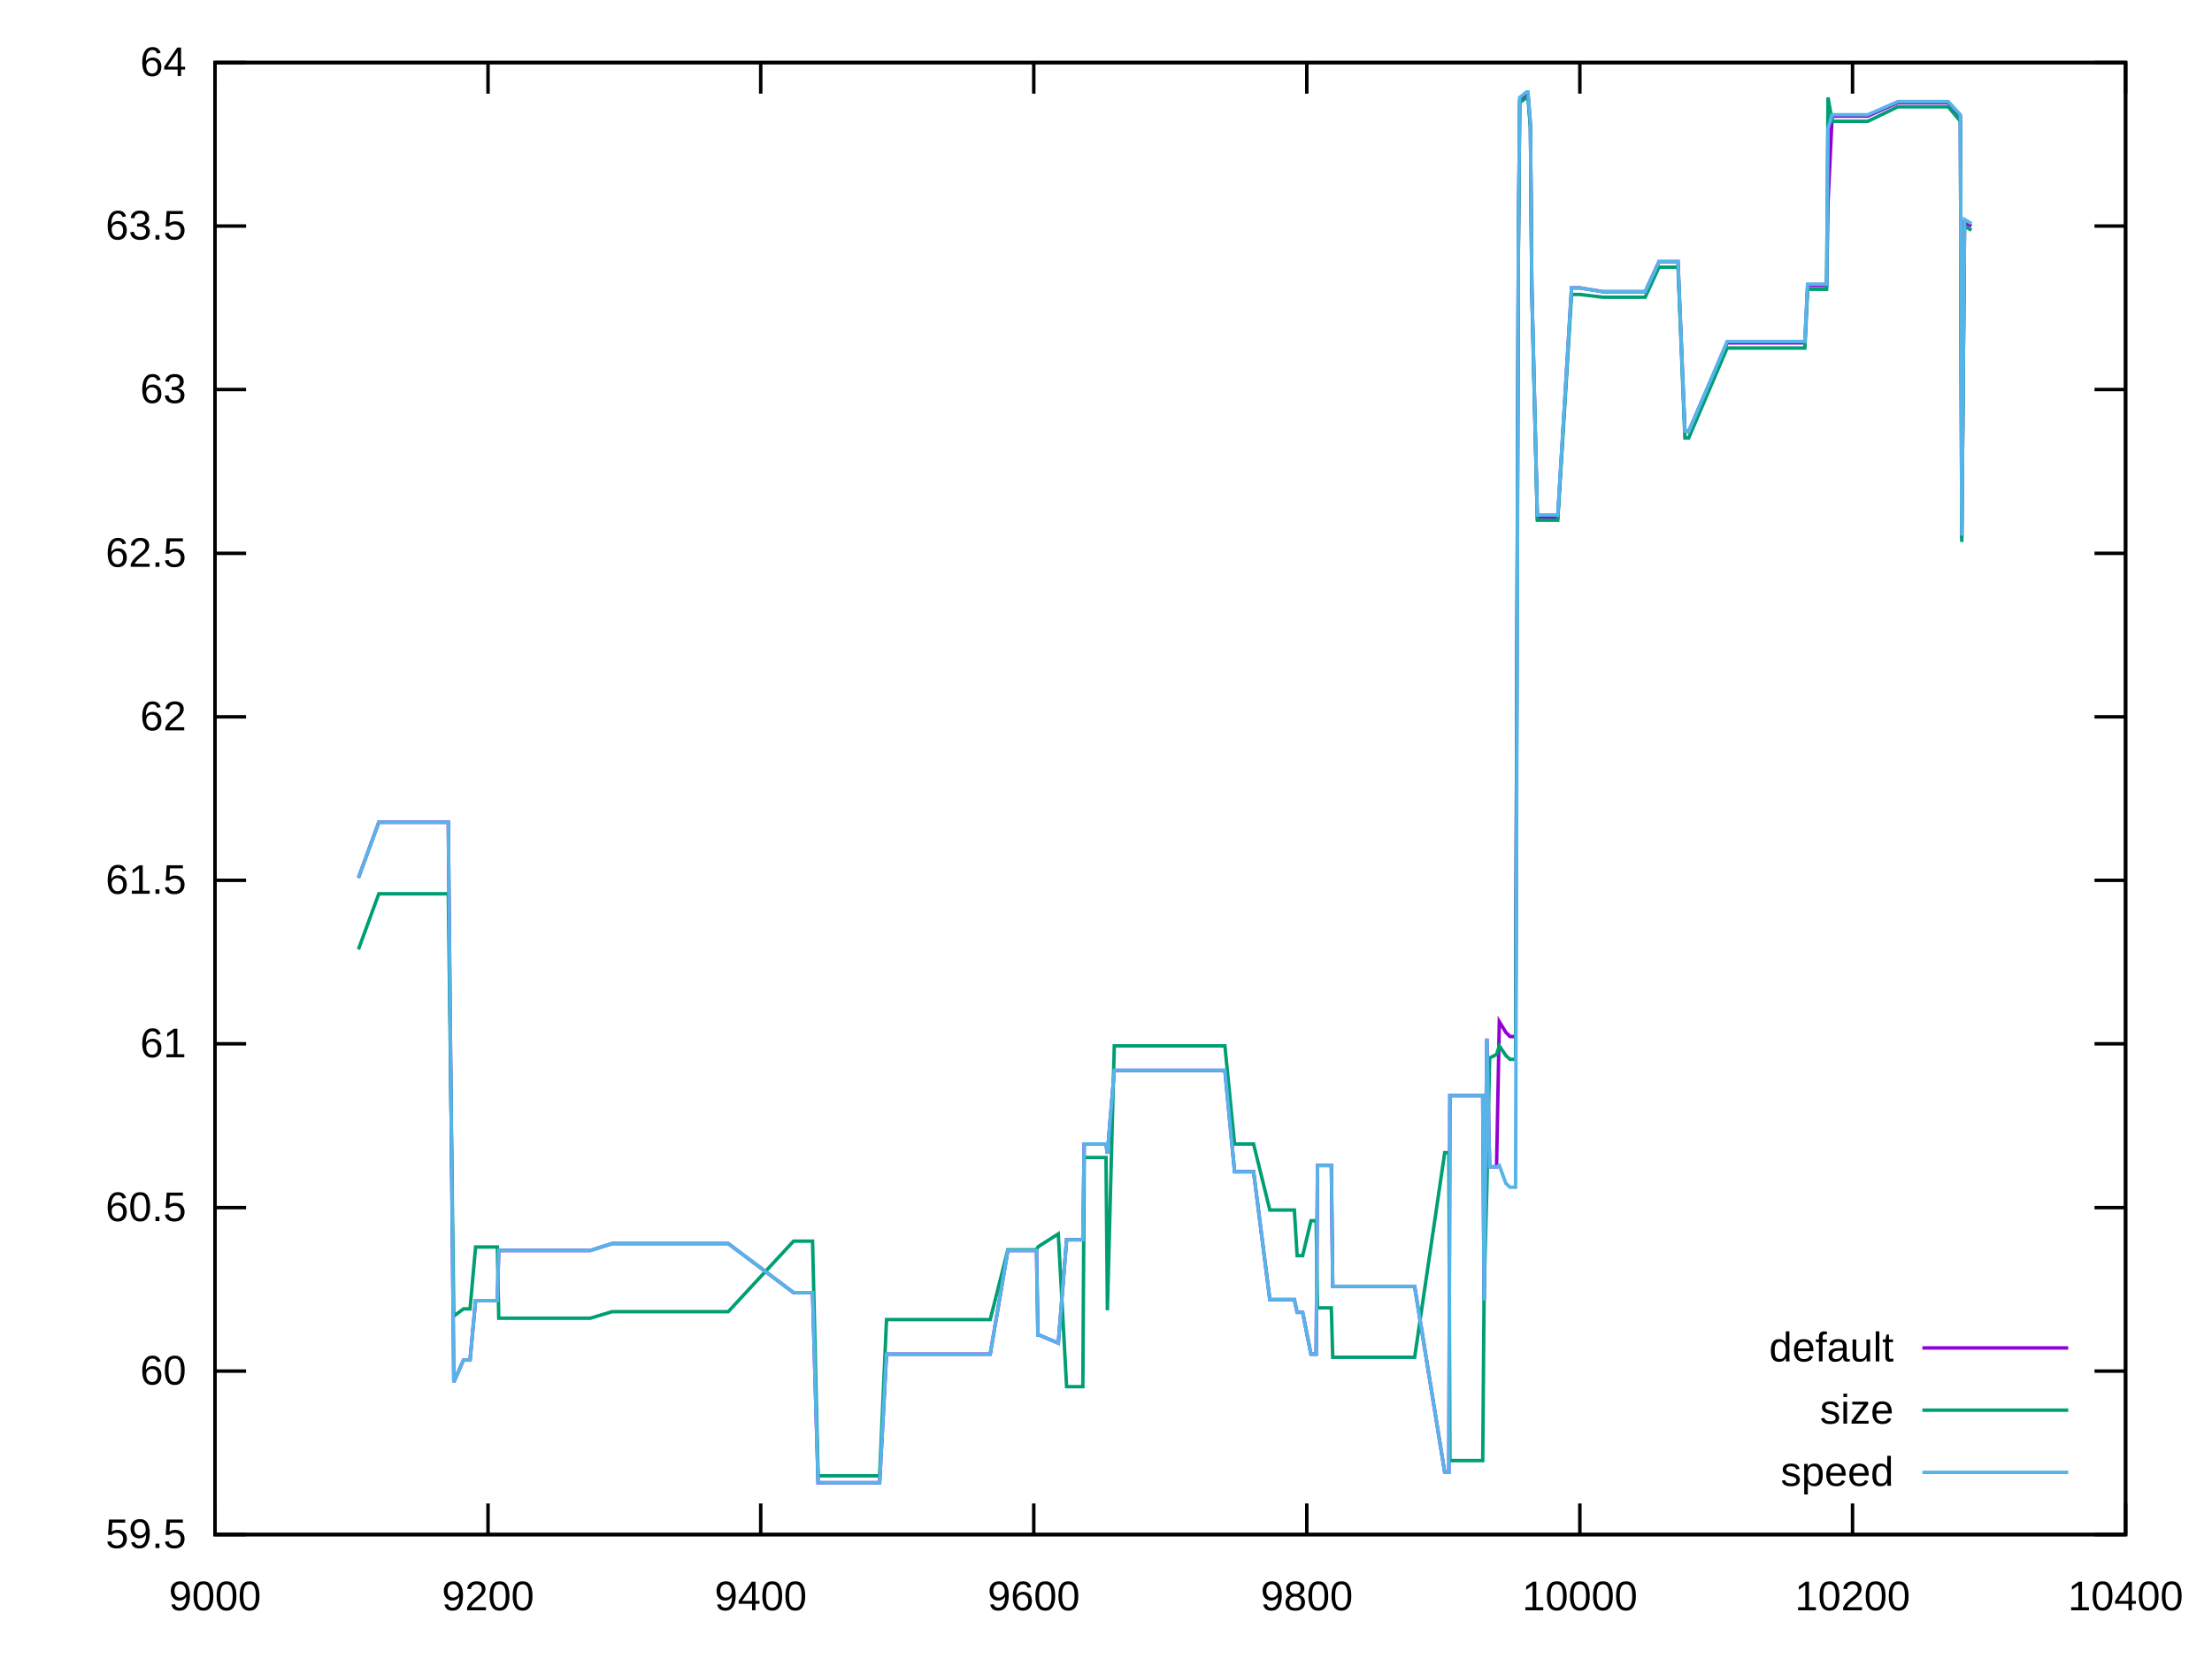
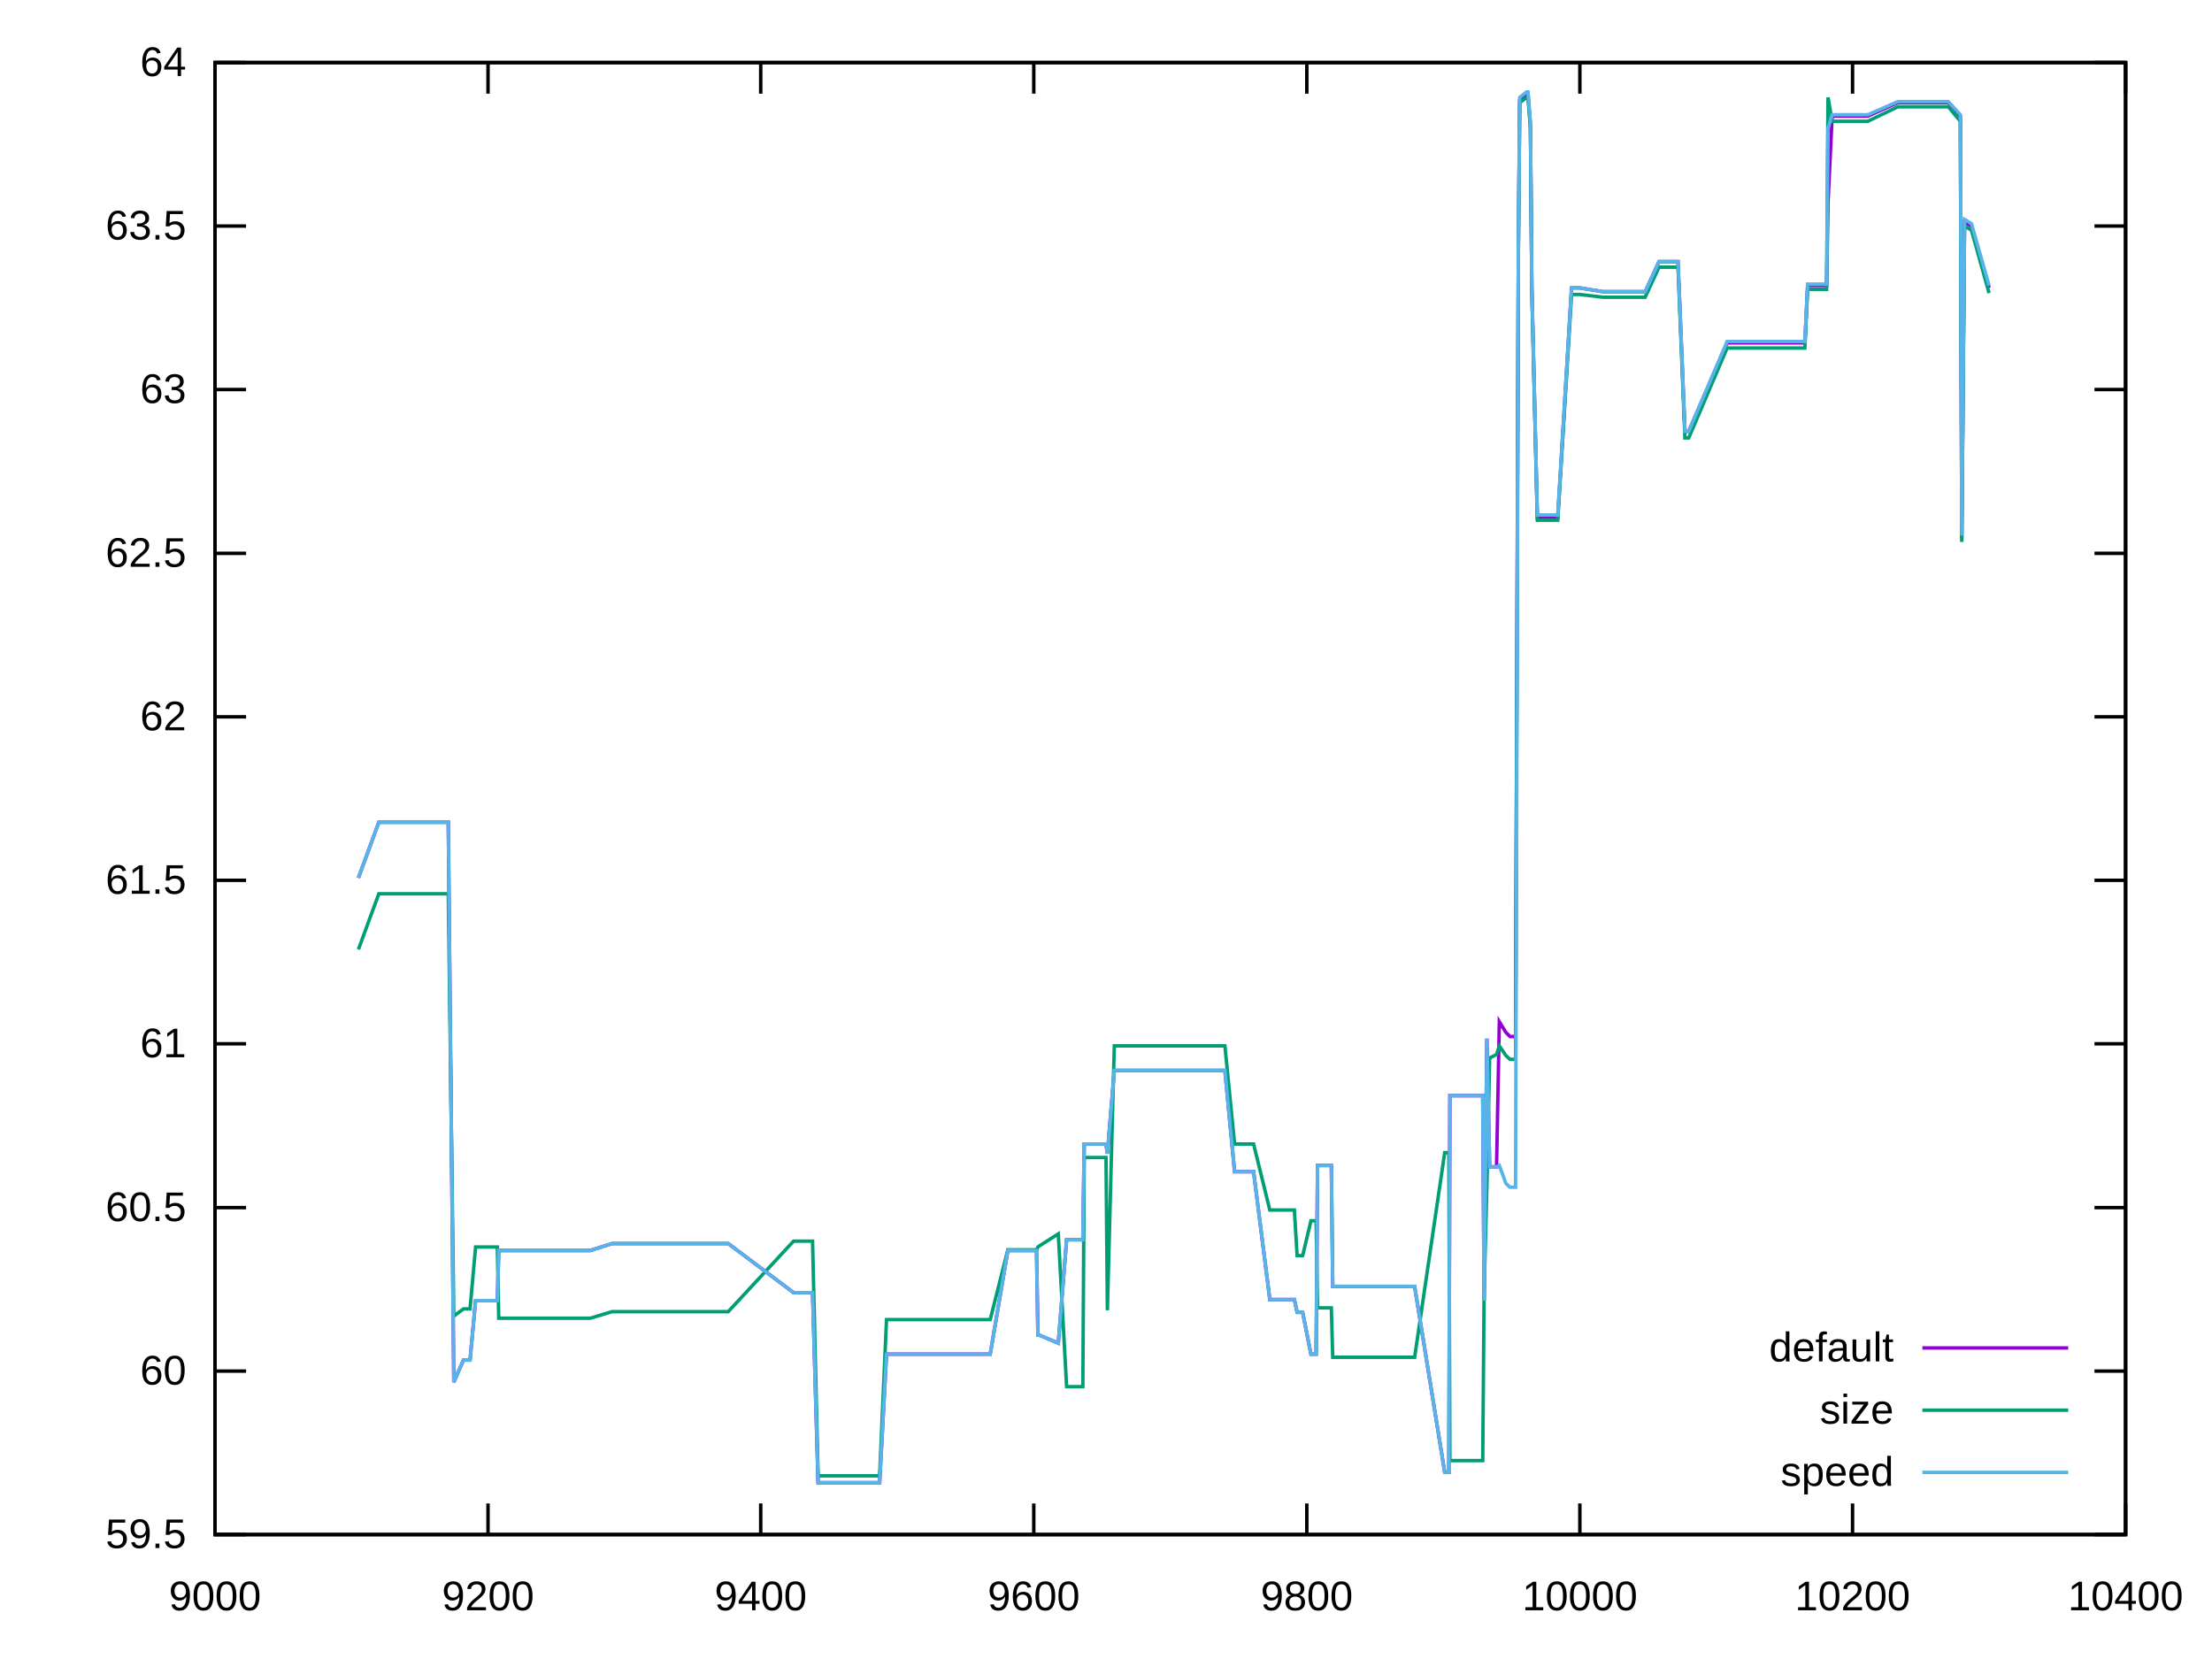
<svg xmlns="http://www.w3.org/2000/svg" xmlns:xlink="http://www.w3.org/1999/xlink" width="640" height="480" viewBox="0 0 640 480">
  <g id="gnuplot_canvas">
    <rect x="0" y="0" width="640" height="480" fill="none" />
    <defs>
      <circle id="gpDot" r="0.5" stroke-width="0.5" />
      <path id="gpPt0" stroke-width="0.222" stroke="currentColor" d="M-1,0 h2 M0,-1 v2" />
      <path id="gpPt1" stroke-width="0.222" stroke="currentColor" d="M-1,-1 L1,1 M1,-1 L-1,1" />
      <path id="gpPt2" stroke-width="0.222" stroke="currentColor" d="M-1,0 L1,0 M0,-1 L0,1 M-1,-1 L1,1 M-1,1 L1,-1" />
      <rect id="gpPt3" stroke-width="0.222" stroke="currentColor" x="-1" y="-1" width="2" height="2" />
      <rect id="gpPt4" stroke-width="0.222" stroke="currentColor" fill="currentColor" x="-1" y="-1" width="2" height="2" />
      <circle id="gpPt5" stroke-width="0.222" stroke="currentColor" cx="0" cy="0" r="1" />
      <use xlink:href="#gpPt5" id="gpPt6" fill="currentColor" stroke="none" />
      <path id="gpPt7" stroke-width="0.222" stroke="currentColor" d="M0,-1.33 L-1.33,0.67 L1.33,0.67 z" />
      <use xlink:href="#gpPt7" id="gpPt8" fill="currentColor" stroke="none" />
      <use xlink:href="#gpPt7" id="gpPt9" stroke="currentColor" transform="rotate(180)" />
      <use xlink:href="#gpPt9" id="gpPt10" fill="currentColor" stroke="none" />
      <use xlink:href="#gpPt3" id="gpPt11" stroke="currentColor" transform="rotate(45)" />
      <use xlink:href="#gpPt11" id="gpPt12" fill="currentColor" stroke="none" />
      <path id="gpPt13" stroke-width="0.222" stroke="currentColor" d="M0,1.330 L1.265,0.411 L0.782,-1.067 L-0.782,-1.076 L-1.265,0.411 z" />
      <use xlink:href="#gpPt13" id="gpPt14" fill="currentColor" stroke="none" />
      <filter id="textbox" filterUnits="objectBoundingBox" x="0" y="0" height="1" width="1">
        <feFlood flood-color="white" flood-opacity="1" result="bgnd" />
        <feComposite in="SourceGraphic" in2="bgnd" operator="atop" />
      </filter>
      <filter id="greybox" filterUnits="objectBoundingBox" x="0" y="0" height="1" width="1">
        <feFlood flood-color="lightgrey" flood-opacity="1" result="grey" />
        <feComposite in="SourceGraphic" in2="grey" operator="atop" />
      </filter>
    </defs>
    <g fill="none" color="white" stroke="currentColor" stroke-width="1.00" stroke-linecap="butt" stroke-linejoin="miter">
</g>
    <g fill="none" color="black" stroke="currentColor" stroke-width="1.00" stroke-linecap="butt" stroke-linejoin="miter">
      <path stroke="black" d="M62.2,444.0 L71.2,444.0 M615.0,444.0 L606.0,444.0  " />
      <g transform="translate(53.9,447.9)" stroke="none" fill="black" font-family="Arial" font-size="12.00" text-anchor="end">
        <text>
          <tspan font-family="Arial"> 59.5</tspan>
        </text>
      </g>
    </g>
    <g fill="none" color="black" stroke="currentColor" stroke-width="1.00" stroke-linecap="butt" stroke-linejoin="miter">
      <path stroke="black" d="M62.2,396.7 L71.2,396.7 M615.0,396.7 L606.0,396.7  " />
      <g transform="translate(53.9,400.6)" stroke="none" fill="black" font-family="Arial" font-size="12.00" text-anchor="end">
        <text>
          <tspan font-family="Arial"> 60</tspan>
        </text>
      </g>
    </g>
    <g fill="none" color="black" stroke="currentColor" stroke-width="1.00" stroke-linecap="butt" stroke-linejoin="miter">
      <path stroke="black" d="M62.2,349.4 L71.2,349.4 M615.0,349.4 L606.0,349.4  " />
      <g transform="translate(53.9,353.3)" stroke="none" fill="black" font-family="Arial" font-size="12.00" text-anchor="end">
        <text>
          <tspan font-family="Arial"> 60.5</tspan>
        </text>
      </g>
    </g>
    <g fill="none" color="black" stroke="currentColor" stroke-width="1.00" stroke-linecap="butt" stroke-linejoin="miter">
      <path stroke="black" d="M62.2,302.0 L71.2,302.0 M615.0,302.0 L606.0,302.0  " />
      <g transform="translate(53.9,305.9)" stroke="none" fill="black" font-family="Arial" font-size="12.00" text-anchor="end">
        <text>
          <tspan font-family="Arial"> 61</tspan>
        </text>
      </g>
    </g>
    <g fill="none" color="black" stroke="currentColor" stroke-width="1.00" stroke-linecap="butt" stroke-linejoin="miter">
      <path stroke="black" d="M62.2,254.7 L71.2,254.7 M615.0,254.7 L606.0,254.7  " />
      <g transform="translate(53.9,258.6)" stroke="none" fill="black" font-family="Arial" font-size="12.00" text-anchor="end">
        <text>
          <tspan font-family="Arial"> 61.5</tspan>
        </text>
      </g>
    </g>
    <g fill="none" color="black" stroke="currentColor" stroke-width="1.00" stroke-linecap="butt" stroke-linejoin="miter">
      <path stroke="black" d="M62.2,207.4 L71.2,207.4 M615.0,207.4 L606.0,207.4  " />
      <g transform="translate(53.9,211.3)" stroke="none" fill="black" font-family="Arial" font-size="12.00" text-anchor="end">
        <text>
          <tspan font-family="Arial"> 62</tspan>
        </text>
      </g>
    </g>
    <g fill="none" color="black" stroke="currentColor" stroke-width="1.00" stroke-linecap="butt" stroke-linejoin="miter">
      <path stroke="black" d="M62.2,160.1 L71.2,160.1 M615.0,160.1 L606.0,160.1  " />
      <g transform="translate(53.9,164.0)" stroke="none" fill="black" font-family="Arial" font-size="12.00" text-anchor="end">
        <text>
          <tspan font-family="Arial"> 62.5</tspan>
        </text>
      </g>
    </g>
    <g fill="none" color="black" stroke="currentColor" stroke-width="1.00" stroke-linecap="butt" stroke-linejoin="miter">
      <path stroke="black" d="M62.2,112.7 L71.2,112.7 M615.0,112.7 L606.0,112.7  " />
      <g transform="translate(53.9,116.6)" stroke="none" fill="black" font-family="Arial" font-size="12.00" text-anchor="end">
        <text>
          <tspan font-family="Arial"> 63</tspan>
        </text>
      </g>
    </g>
    <g fill="none" color="black" stroke="currentColor" stroke-width="1.00" stroke-linecap="butt" stroke-linejoin="miter">
      <path stroke="black" d="M62.2,65.4 L71.2,65.4 M615.0,65.4 L606.0,65.4  " />
      <g transform="translate(53.9,69.3)" stroke="none" fill="black" font-family="Arial" font-size="12.00" text-anchor="end">
        <text>
          <tspan font-family="Arial"> 63.5</tspan>
        </text>
      </g>
    </g>
    <g fill="none" color="black" stroke="currentColor" stroke-width="1.00" stroke-linecap="butt" stroke-linejoin="miter">
      <path stroke="black" d="M62.2,18.1 L71.2,18.1 M615.0,18.1 L606.0,18.1  " />
      <g transform="translate(53.9,22.0)" stroke="none" fill="black" font-family="Arial" font-size="12.00" text-anchor="end">
        <text>
          <tspan font-family="Arial"> 64</tspan>
        </text>
      </g>
    </g>
    <g fill="none" color="black" stroke="currentColor" stroke-width="1.00" stroke-linecap="butt" stroke-linejoin="miter">
      <path stroke="black" d="M62.2,444.0 L62.2,435.0 M62.2,18.1 L62.2,27.1  " />
      <g transform="translate(62.2,465.9)" stroke="none" fill="black" font-family="Arial" font-size="12.00" text-anchor="middle">
        <text>
          <tspan font-family="Arial"> 9000</tspan>
        </text>
      </g>
    </g>
    <g fill="none" color="black" stroke="currentColor" stroke-width="1.00" stroke-linecap="butt" stroke-linejoin="miter">
      <path stroke="black" d="M141.2,444.0 L141.2,435.0 M141.2,18.1 L141.2,27.1  " />
      <g transform="translate(141.2,465.9)" stroke="none" fill="black" font-family="Arial" font-size="12.00" text-anchor="middle">
        <text>
          <tspan font-family="Arial"> 9200</tspan>
        </text>
      </g>
    </g>
    <g fill="none" color="black" stroke="currentColor" stroke-width="1.00" stroke-linecap="butt" stroke-linejoin="miter">
      <path stroke="black" d="M220.1,444.0 L220.1,435.0 M220.1,18.1 L220.1,27.1  " />
      <g transform="translate(220.1,465.9)" stroke="none" fill="black" font-family="Arial" font-size="12.00" text-anchor="middle">
        <text>
          <tspan font-family="Arial"> 9400</tspan>
        </text>
      </g>
    </g>
    <g fill="none" color="black" stroke="currentColor" stroke-width="1.00" stroke-linecap="butt" stroke-linejoin="miter">
      <path stroke="black" d="M299.1,444.0 L299.1,435.0 M299.1,18.1 L299.1,27.1  " />
      <g transform="translate(299.1,465.9)" stroke="none" fill="black" font-family="Arial" font-size="12.00" text-anchor="middle">
        <text>
          <tspan font-family="Arial"> 9600</tspan>
        </text>
      </g>
    </g>
    <g fill="none" color="black" stroke="currentColor" stroke-width="1.00" stroke-linecap="butt" stroke-linejoin="miter">
      <path stroke="black" d="M378.1,444.0 L378.1,435.0 M378.1,18.1 L378.1,27.1  " />
      <g transform="translate(378.1,465.9)" stroke="none" fill="black" font-family="Arial" font-size="12.00" text-anchor="middle">
        <text>
          <tspan font-family="Arial"> 9800</tspan>
        </text>
      </g>
    </g>
    <g fill="none" color="black" stroke="currentColor" stroke-width="1.00" stroke-linecap="butt" stroke-linejoin="miter">
      <path stroke="black" d="M457.1,444.0 L457.1,435.0 M457.1,18.1 L457.1,27.1  " />
      <g transform="translate(457.1,465.9)" stroke="none" fill="black" font-family="Arial" font-size="12.00" text-anchor="middle">
        <text>
          <tspan font-family="Arial"> 10000</tspan>
        </text>
      </g>
    </g>
    <g fill="none" color="black" stroke="currentColor" stroke-width="1.00" stroke-linecap="butt" stroke-linejoin="miter">
      <path stroke="black" d="M536.0,444.0 L536.0,435.0 M536.0,18.1 L536.0,27.1  " />
      <g transform="translate(536.0,465.9)" stroke="none" fill="black" font-family="Arial" font-size="12.00" text-anchor="middle">
        <text>
          <tspan font-family="Arial"> 10200</tspan>
        </text>
      </g>
    </g>
    <g fill="none" color="black" stroke="currentColor" stroke-width="1.00" stroke-linecap="butt" stroke-linejoin="miter">
      <path stroke="black" d="M615.0,444.0 L615.0,435.0 M615.0,18.1 L615.0,27.1  " />
      <g transform="translate(615.0,465.9)" stroke="none" fill="black" font-family="Arial" font-size="12.00" text-anchor="middle">
        <text>
          <tspan font-family="Arial"> 10400</tspan>
        </text>
      </g>
    </g>
    <g fill="none" color="black" stroke="currentColor" stroke-width="1.00" stroke-linecap="butt" stroke-linejoin="miter">
</g>
    <g fill="none" color="black" stroke="currentColor" stroke-width="1.00" stroke-linecap="butt" stroke-linejoin="miter">
      <path stroke="black" d="M62.2,18.1 L62.2,444.0 L615.0,444.0 L615.0,18.1 L62.2,18.1 Z  " />
    </g>
    <g fill="none" color="black" stroke="currentColor" stroke-width="1.00" stroke-linecap="butt" stroke-linejoin="miter">
</g>
    <g id="gnuplot_plot_1">
      <g fill="none" color="black" stroke="currentColor" stroke-width="1.00" stroke-linecap="butt" stroke-linejoin="miter">
        <g transform="translate(547.9,393.9)" stroke="none" fill="black" font-family="Arial" font-size="12.00" text-anchor="end">
          <text>
            <tspan font-family="Arial">default</tspan>
          </text>
        </g>
      </g>
      <g fill="none" color="black" stroke="currentColor" stroke-width="1.00" stroke-linecap="butt" stroke-linejoin="miter">
-         <path stroke="rgb(148,   0, 211)" d="M556.2,390.0 L598.4,390.0 M103.7,254.0 L109.6,237.9 L111.2,237.9 L112.3,237.9 L116.7,237.9 L124.2,237.9   L129.7,237.9 L131.3,399.9 L134.1,393.5 L136.0,393.5 L137.6,376.3 L138.4,376.3 L143.9,376.3 L144.3,361.8   L148.3,361.8 L154.2,361.8 L163.3,361.8 L170.8,361.8 L177.1,359.8 L183.4,359.8 L185.0,359.8 L188.2,359.8   L202.0,359.8 L210.7,359.8 L229.6,374.0 L235.1,374.0 L236.7,429.0 L237.9,429.0 L240.7,429.0 L244.2,429.0   L250.9,429.0 L254.5,429.0 L256.5,391.8 L256.9,391.8 L258.8,391.8 L267.9,391.8 L275.4,391.8 L279.4,391.8   L286.5,391.8 L291.6,361.8 L294.8,361.8 L297.5,361.8 L299.5,361.8 L299.9,361.8 L300.3,386.3 L300.7,386.3   L306.2,388.6 L308.6,358.7 L311.7,358.7 L312.9,358.7 L313.3,358.7 L313.7,331.0 L314.1,331.0 L314.9,331.0   L316.9,331.0 L317.3,331.0 L318.5,331.0 L319.3,331.0 L320.0,331.0 L320.4,333.8 L322.4,309.7 L323.6,309.7   L324.4,309.7 L324.8,309.7 L325.2,309.7 L330.3,309.7 L341.4,309.7 L350.4,309.7 L354.4,309.7 L357.2,339.0   L358.7,339.0 L362.7,339.0 L367.4,376.0 L371.8,376.0 L374.1,376.0 L374.5,376.0 L375.3,379.7 L376.9,379.7   L379.3,391.8 L380.8,391.8 L381.2,337.2 L384.0,337.2 L385.2,337.2 L385.6,372.2 L386.0,372.2 L389.9,372.2   L390.7,372.2 L392.3,372.2 L409.3,372.2 L418.0,426.0 L419.2,426.0 L419.5,317.0 L425.1,317.0 L427.8,317.0   L428.6,317.0 L429.0,317.0 L429.4,376.3 L430.2,300.5 L431.0,337.6 L433.0,337.6 L433.8,295.6 L435.7,298.7   L436.9,299.9 L438.5,299.9 L439.3,73.1 L439.7,29.0 L441.7,27.5 L442.1,27.5 L442.8,36.3 L443.2,83.3   L444.8,149.8 L447.6,149.8 L450.7,149.8 L454.7,83.3 L455.9,83.3 L457.1,83.3 L463.8,84.4 L476.0,84.4   L480.0,75.7 L484.3,75.7 L485.5,75.7 L487.5,124.8 L488.6,124.8 L499.7,99.2 L506.0,99.2 L515.1,99.2   L521.4,99.2 L522.2,99.2 L523.0,82.6 L525.8,82.6 L528.5,82.6 L528.9,58.6 L530.1,33.6 L532.9,33.6   L539.6,33.6 L540.4,33.6 L549.1,29.7 L550.6,29.7 L551.8,29.7 L563.7,29.7 L567.2,33.6 L567.6,155.7   L568.4,64.3 L570.4,65.4  " />
+         <path stroke="rgb(148,   0, 211)" d="M556.2,390.0 L598.4,390.0 M103.7,254.0 L109.6,237.9 L111.2,237.9 L112.3,237.9 L116.7,237.9 L124.2,237.9   L129.7,237.9 L131.3,399.9 L134.1,393.5 L136.0,393.5 L137.6,376.3 L138.4,376.3 L143.9,376.3 L144.3,361.8   L148.3,361.8 L154.2,361.8 L163.3,361.8 L170.8,361.8 L177.1,359.8 L183.4,359.8 L185.0,359.8 L188.2,359.8   L202.0,359.8 L210.7,359.8 L229.6,374.0 L235.1,374.0 L236.7,429.0 L237.9,429.0 L240.7,429.0 L244.2,429.0   L250.9,429.0 L254.5,429.0 L256.5,391.8 L256.9,391.8 L258.8,391.8 L267.9,391.8 L275.4,391.8 L279.4,391.8   L286.5,391.8 L291.6,361.8 L294.8,361.8 L297.5,361.8 L299.5,361.8 L299.9,361.8 L300.3,386.3 L300.7,386.3   L306.2,388.6 L308.6,358.7 L311.7,358.7 L312.9,358.7 L313.3,358.7 L313.7,331.0 L314.1,331.0 L314.9,331.0   L316.9,331.0 L317.3,331.0 L318.5,331.0 L319.3,331.0 L320.0,331.0 L320.4,333.8 L322.4,309.7 L323.6,309.7   L324.4,309.7 L324.8,309.7 L325.2,309.7 L330.3,309.7 L341.4,309.7 L350.4,309.7 L354.4,309.7 L357.2,339.0   L358.7,339.0 L362.7,339.0 L367.4,376.0 L371.8,376.0 L374.1,376.0 L374.5,376.0 L375.3,379.7 L376.9,379.7   L379.3,391.8 L380.8,391.8 L381.2,337.2 L384.0,337.2 L385.2,337.2 L385.6,372.2 L386.0,372.2 L389.9,372.2   L390.7,372.2 L392.3,372.2 L409.3,372.2 L418.0,426.0 L419.2,426.0 L419.5,317.0 L425.1,317.0 L427.8,317.0   L428.6,317.0 L429.0,317.0 L429.4,376.3 L430.2,300.5 L431.0,337.6 L433.0,337.6 L433.8,295.6 L435.7,298.7   L436.9,299.9 L438.5,299.9 L439.3,73.1 L439.7,29.0 L441.7,27.5 L442.1,27.5 L442.8,36.3 L443.2,83.3   L444.8,149.8 L447.6,149.8 L450.7,149.8 L454.7,83.3 L455.9,83.3 L457.1,83.3 L463.8,84.4 L476.0,84.4   L480.0,75.7 L484.3,75.7 L485.5,75.7 L487.5,124.8 L488.6,124.8 L499.7,99.2 L506.0,99.2 L515.1,99.2   L521.4,99.2 L522.2,99.2 L523.0,82.6 L525.8,82.6 L528.5,82.6 L528.9,58.6 L530.1,33.6 L532.9,33.6   L539.6,33.6 L540.4,33.6 L549.1,29.7 L550.6,29.7 L551.8,29.7 L563.7,29.7 L567.2,33.6 L567.6,155.7   L568.4,64.3 L570.4,65.4 L575.5,83.3  " />
      </g>
    </g>
    <g id="gnuplot_plot_2">
      <g fill="none" color="black" stroke="currentColor" stroke-width="1.00" stroke-linecap="butt" stroke-linejoin="miter">
        <g transform="translate(547.9,411.9)" stroke="none" fill="black" font-family="Arial" font-size="12.00" text-anchor="end">
          <text>
            <tspan font-family="Arial">size</tspan>
          </text>
        </g>
      </g>
      <g fill="none" color="black" stroke="currentColor" stroke-width="1.00" stroke-linecap="butt" stroke-linejoin="miter">
-         <path stroke="rgb(  0, 158, 115)" d="M556.2,408.0 L598.4,408.0 M103.7,274.7 L109.6,258.6 L111.2,258.6 L112.3,258.6 L116.7,258.6 L124.2,258.6   L129.7,258.6 L131.3,380.8 L134.1,378.7 L136.0,378.7 L137.6,360.8 L138.4,360.8 L143.9,360.8 L144.3,381.4   L148.3,381.4 L154.2,381.4 L163.3,381.4 L170.8,381.4 L177.1,379.5 L183.4,379.5 L185.0,379.5 L188.2,379.5   L202.0,379.5 L210.7,379.5 L229.6,359.1 L235.1,359.1 L236.7,427.0 L237.9,427.0 L240.7,427.0 L244.2,427.0   L250.9,427.0 L254.5,427.0 L256.5,381.8 L256.9,381.8 L258.8,381.8 L267.9,381.8 L275.4,381.8 L279.4,381.8   L286.5,381.8 L291.6,361.6 L294.8,361.6 L297.5,361.6 L299.5,361.6 L299.9,361.6 L300.3,360.8 L300.7,360.5   L306.2,357.0 L308.6,401.2 L311.7,401.2 L312.9,401.2 L313.3,401.2 L313.7,334.9 L314.1,334.9 L314.9,334.9   L316.9,334.9 L317.3,334.9 L318.5,334.9 L319.3,334.9 L320.0,334.9 L320.4,379.1 L322.4,302.6 L323.6,302.6   L324.4,302.6 L324.8,302.6 L325.2,302.6 L330.3,302.6 L341.4,302.6 L350.4,302.6 L354.4,302.6 L357.2,331.0   L358.7,331.0 L362.7,331.0 L367.4,350.1 L371.8,350.1 L374.1,350.1 L374.5,350.1 L375.3,363.3 L376.9,363.3   L379.3,353.2 L380.8,353.2 L381.2,378.4 L384.0,378.4 L385.2,378.4 L385.6,392.7 L386.0,392.7 L389.9,392.7   L390.7,392.7 L392.3,392.7 L409.3,392.7 L418.0,333.5 L419.2,333.5 L419.5,422.6 L425.1,422.6 L427.8,422.6   L428.6,422.6 L429.0,422.6 L429.4,373.6 L430.2,343.5 L431.0,306.1 L433.0,305.1 L433.8,302.6 L435.7,305.4   L436.9,306.5 L438.5,306.5 L439.3,74.6 L439.7,29.7 L441.7,28.2 L442.1,28.2 L442.8,37.1 L443.2,84.1   L444.8,150.5 L447.6,150.5 L450.7,150.5 L454.7,85.2 L455.9,85.2 L457.1,85.2 L463.8,86.0 L476.0,86.0   L480.0,77.3 L484.3,77.3 L485.5,77.3 L487.5,126.7 L488.6,126.7 L499.7,100.7 L506.0,100.7 L515.1,100.7   L521.4,100.7 L522.2,100.7 L523.0,83.7 L525.8,83.7 L528.5,83.7 L528.9,28.2 L530.1,35.1 L532.9,35.1   L539.6,35.1 L540.4,35.1 L549.1,30.9 L550.6,30.9 L551.8,30.9 L563.7,30.9 L567.2,35.1 L567.6,156.8   L568.4,65.4 L570.4,66.6  " />
+         <path stroke="rgb(  0, 158, 115)" d="M556.2,408.0 L598.4,408.0 M103.7,274.7 L109.6,258.6 L111.2,258.6 L112.3,258.6 L116.7,258.6 L124.2,258.6   L129.7,258.6 L131.3,380.8 L134.1,378.7 L136.0,378.7 L137.6,360.8 L138.4,360.8 L143.9,360.8 L144.3,381.4   L148.3,381.4 L154.2,381.4 L163.3,381.4 L170.8,381.4 L177.1,379.5 L183.4,379.5 L185.0,379.5 L188.2,379.5   L202.0,379.5 L210.7,379.5 L229.6,359.1 L235.1,359.1 L236.7,427.0 L237.9,427.0 L240.7,427.0 L244.2,427.0   L250.9,427.0 L254.5,427.0 L256.5,381.8 L256.9,381.8 L258.8,381.8 L267.9,381.8 L275.4,381.8 L279.4,381.8   L286.5,381.8 L291.6,361.6 L294.8,361.6 L297.5,361.6 L299.5,361.6 L299.9,361.6 L300.3,360.8 L300.7,360.5   L306.2,357.0 L308.6,401.2 L311.7,401.2 L312.9,401.2 L313.3,401.2 L313.7,334.9 L314.1,334.9 L314.9,334.9   L316.9,334.9 L317.3,334.9 L318.5,334.9 L319.3,334.9 L320.0,334.9 L320.4,379.1 L322.4,302.6 L323.6,302.6   L324.4,302.6 L324.8,302.6 L325.2,302.6 L330.3,302.6 L341.4,302.6 L350.4,302.6 L354.4,302.6 L357.2,331.0   L358.7,331.0 L362.7,331.0 L367.4,350.1 L371.8,350.1 L374.1,350.1 L374.5,350.1 L375.3,363.3 L376.9,363.3   L379.3,353.2 L380.8,353.2 L381.2,378.4 L384.0,378.4 L385.2,378.4 L385.6,392.7 L386.0,392.7 L389.9,392.7   L390.7,392.7 L392.3,392.7 L409.3,392.7 L418.0,333.5 L419.2,333.5 L419.5,422.6 L425.1,422.6 L427.8,422.6   L428.6,422.6 L429.0,422.6 L429.4,373.6 L430.2,343.5 L431.0,306.1 L433.0,305.1 L433.8,302.6 L435.7,305.4   L436.9,306.5 L438.5,306.5 L439.3,74.6 L439.7,29.7 L441.7,28.2 L442.1,28.2 L442.8,37.1 L443.2,84.1   L444.8,150.5 L447.6,150.5 L450.7,150.5 L454.7,85.2 L455.9,85.2 L457.1,85.2 L463.8,86.0 L476.0,86.0   L480.0,77.3 L484.3,77.3 L485.5,77.3 L487.5,126.7 L488.6,126.7 L499.7,100.7 L506.0,100.7 L515.1,100.7   L521.4,100.7 L522.2,100.7 L523.0,83.7 L525.8,83.7 L528.5,83.7 L528.9,28.2 L530.1,35.1 L532.9,35.1   L539.6,35.1 L540.4,35.1 L549.1,30.9 L550.6,30.9 L551.8,30.9 L563.7,30.9 L567.2,35.1 L567.6,156.8   L568.4,65.4 L570.4,66.6 L575.5,84.8  " />
      </g>
    </g>
    <g id="gnuplot_plot_3">
      <g fill="none" color="black" stroke="currentColor" stroke-width="1.00" stroke-linecap="butt" stroke-linejoin="miter">
        <g transform="translate(547.9,429.9)" stroke="none" fill="black" font-family="Arial" font-size="12.00" text-anchor="end">
          <text>
            <tspan font-family="Arial">speed</tspan>
          </text>
        </g>
      </g>
      <g fill="none" color="black" stroke="currentColor" stroke-width="1.00" stroke-linecap="butt" stroke-linejoin="miter">
-         <path stroke="rgb( 86, 180, 233)" d="M556.2,426.0 L598.4,426.0 M103.7,254.0 L109.6,237.9 L111.2,237.9 L112.3,237.9 L116.7,237.9 L124.2,237.9   L129.7,237.9 L131.3,399.9 L134.1,393.5 L136.0,393.5 L137.6,376.3 L138.4,376.3 L143.9,376.3 L144.3,361.8   L148.3,361.8 L154.2,361.8 L163.3,361.8 L170.8,361.8 L177.1,359.8 L183.4,359.8 L185.0,359.8 L188.2,359.8   L202.0,359.8 L210.7,359.8 L229.6,374.0 L235.1,374.0 L236.7,429.0 L237.9,429.0 L240.7,429.0 L244.2,429.0   L250.9,429.0 L254.5,429.0 L256.5,391.8 L256.9,391.8 L258.8,391.8 L267.9,391.8 L275.4,391.8 L279.4,391.8   L286.5,391.8 L291.6,361.8 L294.8,361.8 L297.5,361.8 L299.5,361.8 L299.9,361.8 L300.3,386.3 L300.7,386.3   L306.2,388.6 L308.6,358.7 L311.7,358.7 L312.9,358.7 L313.3,358.7 L313.7,331.0 L314.1,331.0 L314.9,331.0   L316.9,331.0 L317.3,331.0 L318.5,331.0 L319.3,331.0 L320.0,331.0 L320.4,333.8 L322.4,309.7 L323.6,309.7   L324.4,309.7 L324.8,309.7 L325.2,309.7 L330.3,309.7 L341.4,309.7 L350.4,309.7 L354.4,309.7 L357.2,339.0   L358.7,339.0 L362.7,339.0 L367.4,376.0 L371.8,376.0 L374.1,376.0 L374.5,376.0 L375.3,379.7 L376.9,379.7   L379.3,391.8 L380.8,391.8 L381.2,337.2 L384.0,337.2 L385.2,337.2 L385.6,372.2 L386.0,372.2 L389.9,372.2   L390.7,372.2 L392.3,372.2 L409.3,372.2 L418.0,426.0 L419.2,426.0 L419.5,317.0 L425.1,317.0 L427.8,317.0   L428.6,317.0 L429.0,317.0 L429.4,376.3 L430.2,300.5 L431.0,337.6 L433.0,337.6 L433.8,337.2 L435.7,342.4   L436.9,343.5 L438.5,343.5 L439.3,73.1 L439.7,28.2 L441.7,26.6 L442.1,26.6 L442.8,35.5 L443.2,82.6   L444.8,149.0 L447.6,149.0 L450.7,149.0 L454.7,83.3 L455.9,83.3 L457.1,83.3 L463.8,84.4 L476.0,84.4   L480.0,75.7 L484.3,75.7 L485.5,75.7 L487.5,124.8 L488.6,124.8 L499.7,98.8 L506.0,98.8 L515.1,98.8   L521.4,98.8 L522.2,98.8 L523.0,82.2 L525.8,82.2 L528.5,82.2 L528.9,37.1 L530.1,33.2 L532.9,33.2   L539.6,33.2 L540.4,33.2 L549.1,29.4 L550.6,29.4 L551.8,29.4 L563.7,29.4 L567.2,33.2 L567.6,155.0   L568.4,63.5 L570.4,64.7  " />
+         <path stroke="rgb( 86, 180, 233)" d="M556.2,426.0 L598.4,426.0 M103.7,254.0 L109.6,237.9 L111.2,237.9 L112.3,237.9 L116.7,237.9 L124.2,237.9   L129.7,237.9 L131.3,399.9 L134.1,393.5 L136.0,393.5 L137.6,376.3 L138.4,376.3 L143.9,376.3 L144.3,361.8   L148.3,361.8 L154.2,361.8 L163.3,361.8 L170.8,361.8 L177.1,359.8 L183.4,359.8 L185.0,359.8 L188.2,359.8   L202.0,359.8 L210.7,359.8 L229.6,374.0 L235.1,374.0 L236.7,429.0 L237.9,429.0 L240.7,429.0 L244.2,429.0   L250.9,429.0 L254.5,429.0 L256.5,391.8 L256.9,391.8 L258.8,391.8 L267.9,391.8 L275.4,391.8 L279.4,391.8   L286.5,391.8 L291.6,361.8 L294.8,361.8 L297.5,361.8 L299.5,361.8 L299.9,361.8 L300.3,386.3 L300.7,386.3   L306.2,388.6 L308.6,358.7 L311.7,358.7 L312.9,358.7 L313.3,358.7 L313.7,331.0 L314.1,331.0 L314.9,331.0   L316.9,331.0 L317.3,331.0 L318.5,331.0 L319.3,331.0 L320.0,331.0 L320.4,333.8 L322.4,309.7 L323.6,309.7   L324.4,309.7 L324.8,309.7 L325.2,309.7 L330.3,309.7 L341.4,309.7 L350.4,309.7 L354.4,309.7 L357.2,339.0   L358.7,339.0 L362.7,339.0 L367.4,376.0 L371.8,376.0 L374.1,376.0 L374.5,376.0 L375.3,379.7 L376.9,379.7   L379.3,391.8 L380.8,391.8 L381.2,337.2 L384.0,337.2 L385.2,337.2 L385.6,372.2 L386.0,372.2 L389.9,372.2   L390.7,372.2 L392.3,372.2 L409.3,372.2 L418.0,426.0 L419.2,426.0 L419.5,317.0 L425.1,317.0 L427.8,317.0   L428.6,317.0 L429.0,317.0 L429.4,376.3 L430.2,300.5 L431.0,337.6 L433.0,337.6 L433.8,337.2 L435.7,342.4   L436.9,343.5 L438.5,343.5 L439.3,73.1 L439.7,28.2 L441.7,26.6 L442.1,26.6 L442.8,35.5 L443.2,82.6   L444.8,149.0 L447.6,149.0 L450.7,149.0 L454.7,83.3 L455.9,83.3 L457.1,83.3 L463.8,84.4 L476.0,84.4   L480.0,75.7 L484.3,75.7 L485.5,75.7 L487.5,124.8 L488.6,124.8 L499.7,98.8 L506.0,98.8 L515.1,98.8   L521.4,98.8 L522.2,98.8 L523.0,82.2 L525.8,82.2 L528.5,82.2 L528.9,37.1 L530.1,33.2 L532.9,33.2   L539.6,33.2 L540.4,33.2 L549.1,29.4 L550.6,29.4 L551.8,29.4 L563.7,29.4 L567.2,33.2 L567.6,155.0   L568.4,63.5 L570.4,64.7 L575.5,82.6  " />
      </g>
    </g>
    <g fill="none" color="white" stroke="rgb( 86, 180, 233)" stroke-width="2.00" stroke-linecap="butt" stroke-linejoin="miter">
</g>
    <g fill="none" color="black" stroke="currentColor" stroke-width="2.00" stroke-linecap="butt" stroke-linejoin="miter">
</g>
    <g fill="none" color="black" stroke="black" stroke-width="1.00" stroke-linecap="butt" stroke-linejoin="miter">
</g>
    <g fill="none" color="black" stroke="currentColor" stroke-width="1.00" stroke-linecap="butt" stroke-linejoin="miter">
      <path stroke="black" d="M62.2,18.1 L62.2,444.0 L615.0,444.0 L615.0,18.1 L62.2,18.1 Z  " />
    </g>
    <g fill="none" color="black" stroke="currentColor" stroke-width="1.00" stroke-linecap="butt" stroke-linejoin="miter">
</g>
  </g>
</svg>
